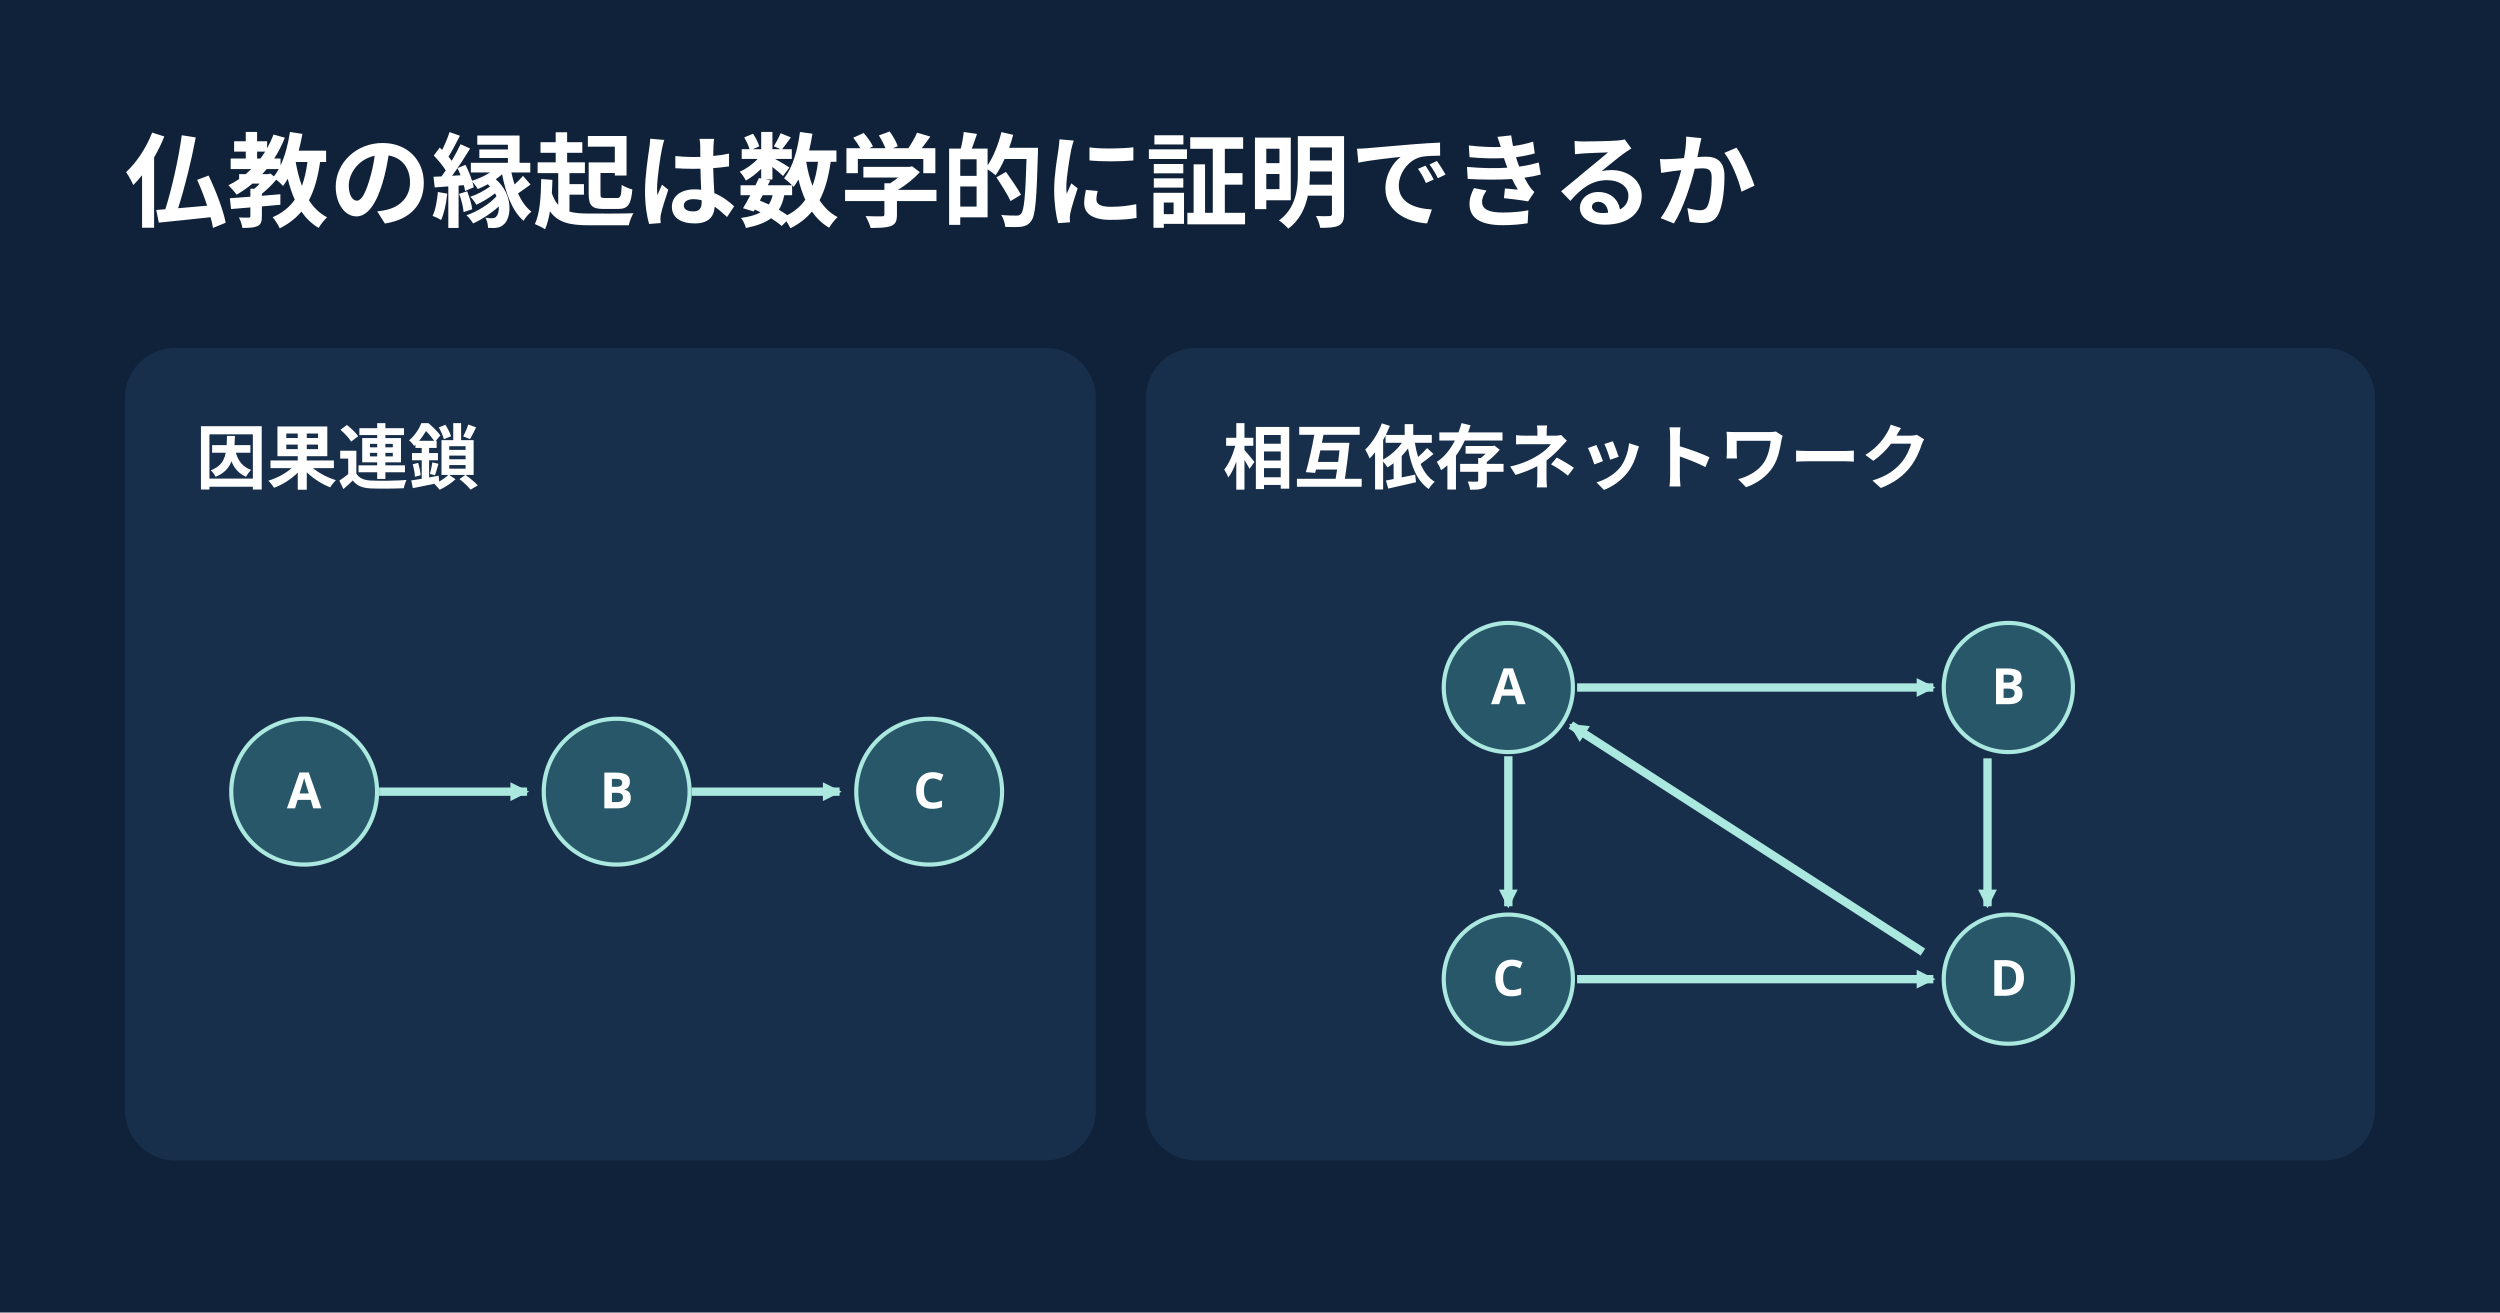
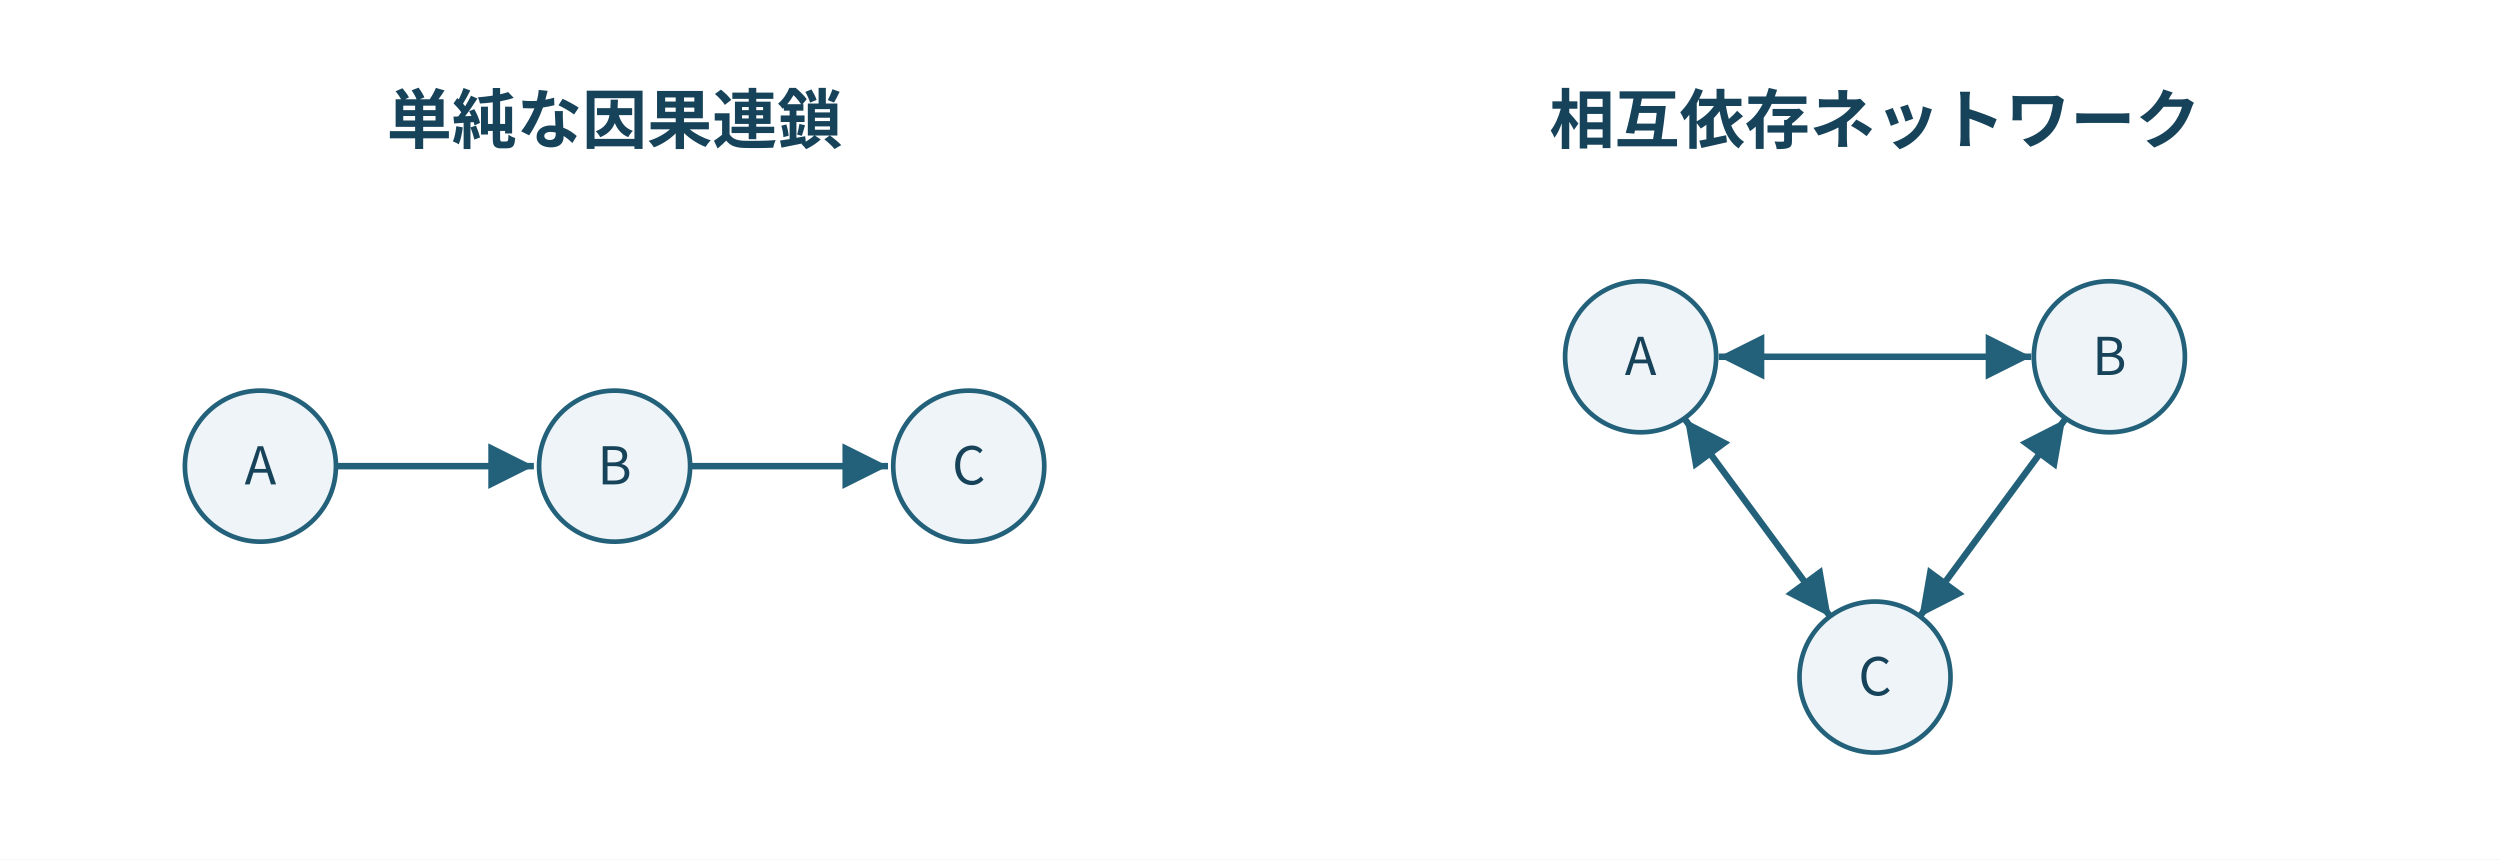
- <svg xmlns="http://www.w3.org/2000/svg" width="1200" height="630" viewBox="0 0 1200 630" role="img" aria-labelledby="title description">
+ <svg xmlns="http://www.w3.org/2000/svg" width="960" height="330" viewBox="0 0 960 330" role="img" aria-labelledby="title desc">
  <defs>
-     <marker id="arrow" markerWidth="9" markerHeight="9" refX="8" refY="4.5" orient="auto" markerUnits="userSpaceOnUse">
-       <path d="M0 0L9 4.5L0 9Z" fill="#abe8df" />
+     <marker id="arrow" viewBox="0 0 8 8" refX="8" refY="4" markerWidth="7" markerHeight="7" orient="auto-start-reverse">
+       <path d="M0 0 8 4 0 8Z" fill="#23617a" />
    </marker>
  </defs>
-   <rect width="1200" height="630" fill="#102239" />
-   <g fill="#172f4b">
-     <rect x="60" y="167" width="466" height="390" rx="24" />
-     <rect x="550" y="167" width="590" height="390" rx="24" />
-   </g>
-   <g font-family="Hiragino Sans, Noto Sans CJK JP, sans-serif" fill="#fff" font-weight="bold">
-     <text x="60" y="105" font-size="49">仏教の縁起は数学的に証明できるか</text>
-     <text x="94" y="232" font-size="34">因果連鎖</text>
-     <text x="587" y="232" font-size="34">相互依存ネットワーク</text>
-   </g>
-   <g stroke="#abe8df" stroke-width="4" fill="none" marker-end="url(#arrow)">
-     <path d="M182 380H253" />
-     <path d="M332 380H403" />
-     <path d="M757 330L928 330" />
-     <path d="M757 470H928" />
-     <path d="M954 364L954 435" />
-     <path d="M923 457L754 348" />
-     <path d="M724 363V435" />
-   </g>
-   <g fill="#28576a" stroke="#abe8df" stroke-width="2">
-     <circle cx="146" cy="380" r="35" />
-     <circle cx="296" cy="380" r="35" />
-     <circle cx="446" cy="380" r="35" />
-     <circle cx="724" cy="330" r="31" />
-     <circle cx="964" cy="330" r="31" />
-     <circle cx="724" cy="470" r="31" />
-     <circle cx="964" cy="470" r="31" />
-   </g>
-   <g fill="#fff" font-family="sans-serif" font-size="24" font-weight="bold" text-anchor="middle">
-     <text x="146" y="388">A</text>
-     <text x="296" y="388">B</text>
-     <text x="446" y="388">C</text>
-     <text x="724" y="338">A</text>
-     <text x="964" y="338">B</text>
-     <text x="724" y="478">C</text>
-     <text x="964" y="478">D</text>
+   <rect width="960" height="330" fill="#fff" />
+   <g fill="#17435a" font-family="Hiragino Sans, Noto Sans CJK JP, sans-serif" text-anchor="middle">
+     <g font-size="25" font-weight="600">
+       <text x="236" y="55">単純な因果連鎖</text>
+       <text x="720" y="55">相互依存ネットワーク</text>
+     </g>
+     <g fill="none" stroke="#23617a" stroke-width="2.5" marker-end="url(#arrow)">
+       <path d="M129 179H205" />
+       <path d="M265 179H341" />
+       <g marker-start="url(#arrow)">
+         <path d="M660 137H780" />
+         <path d="M647 161 703 237" />
+         <path d="M793 161 737 237" />
+       </g>
+     </g>
+     <g fill="#eef4f7" stroke="#23617a" stroke-width="1.8">
+       <circle cx="100" cy="179" r="29" />
+       <circle cx="236" cy="179" r="29" />
+       <circle cx="372" cy="179" r="29" />
+       <circle cx="630" cy="137" r="29" />
+       <circle cx="810" cy="137" r="29" />
+       <circle cx="720" cy="260" r="29" />
+     </g>
+     <g font-size="20">
+       <text x="100" y="186">A</text>
+       <text x="236" y="186">B</text>
+       <text x="372" y="186">C</text>
+       <text x="630" y="144">A</text>
+       <text x="810" y="144">B</text>
+       <text x="720" y="267">C</text>
+     </g>
  </g>
</svg>
